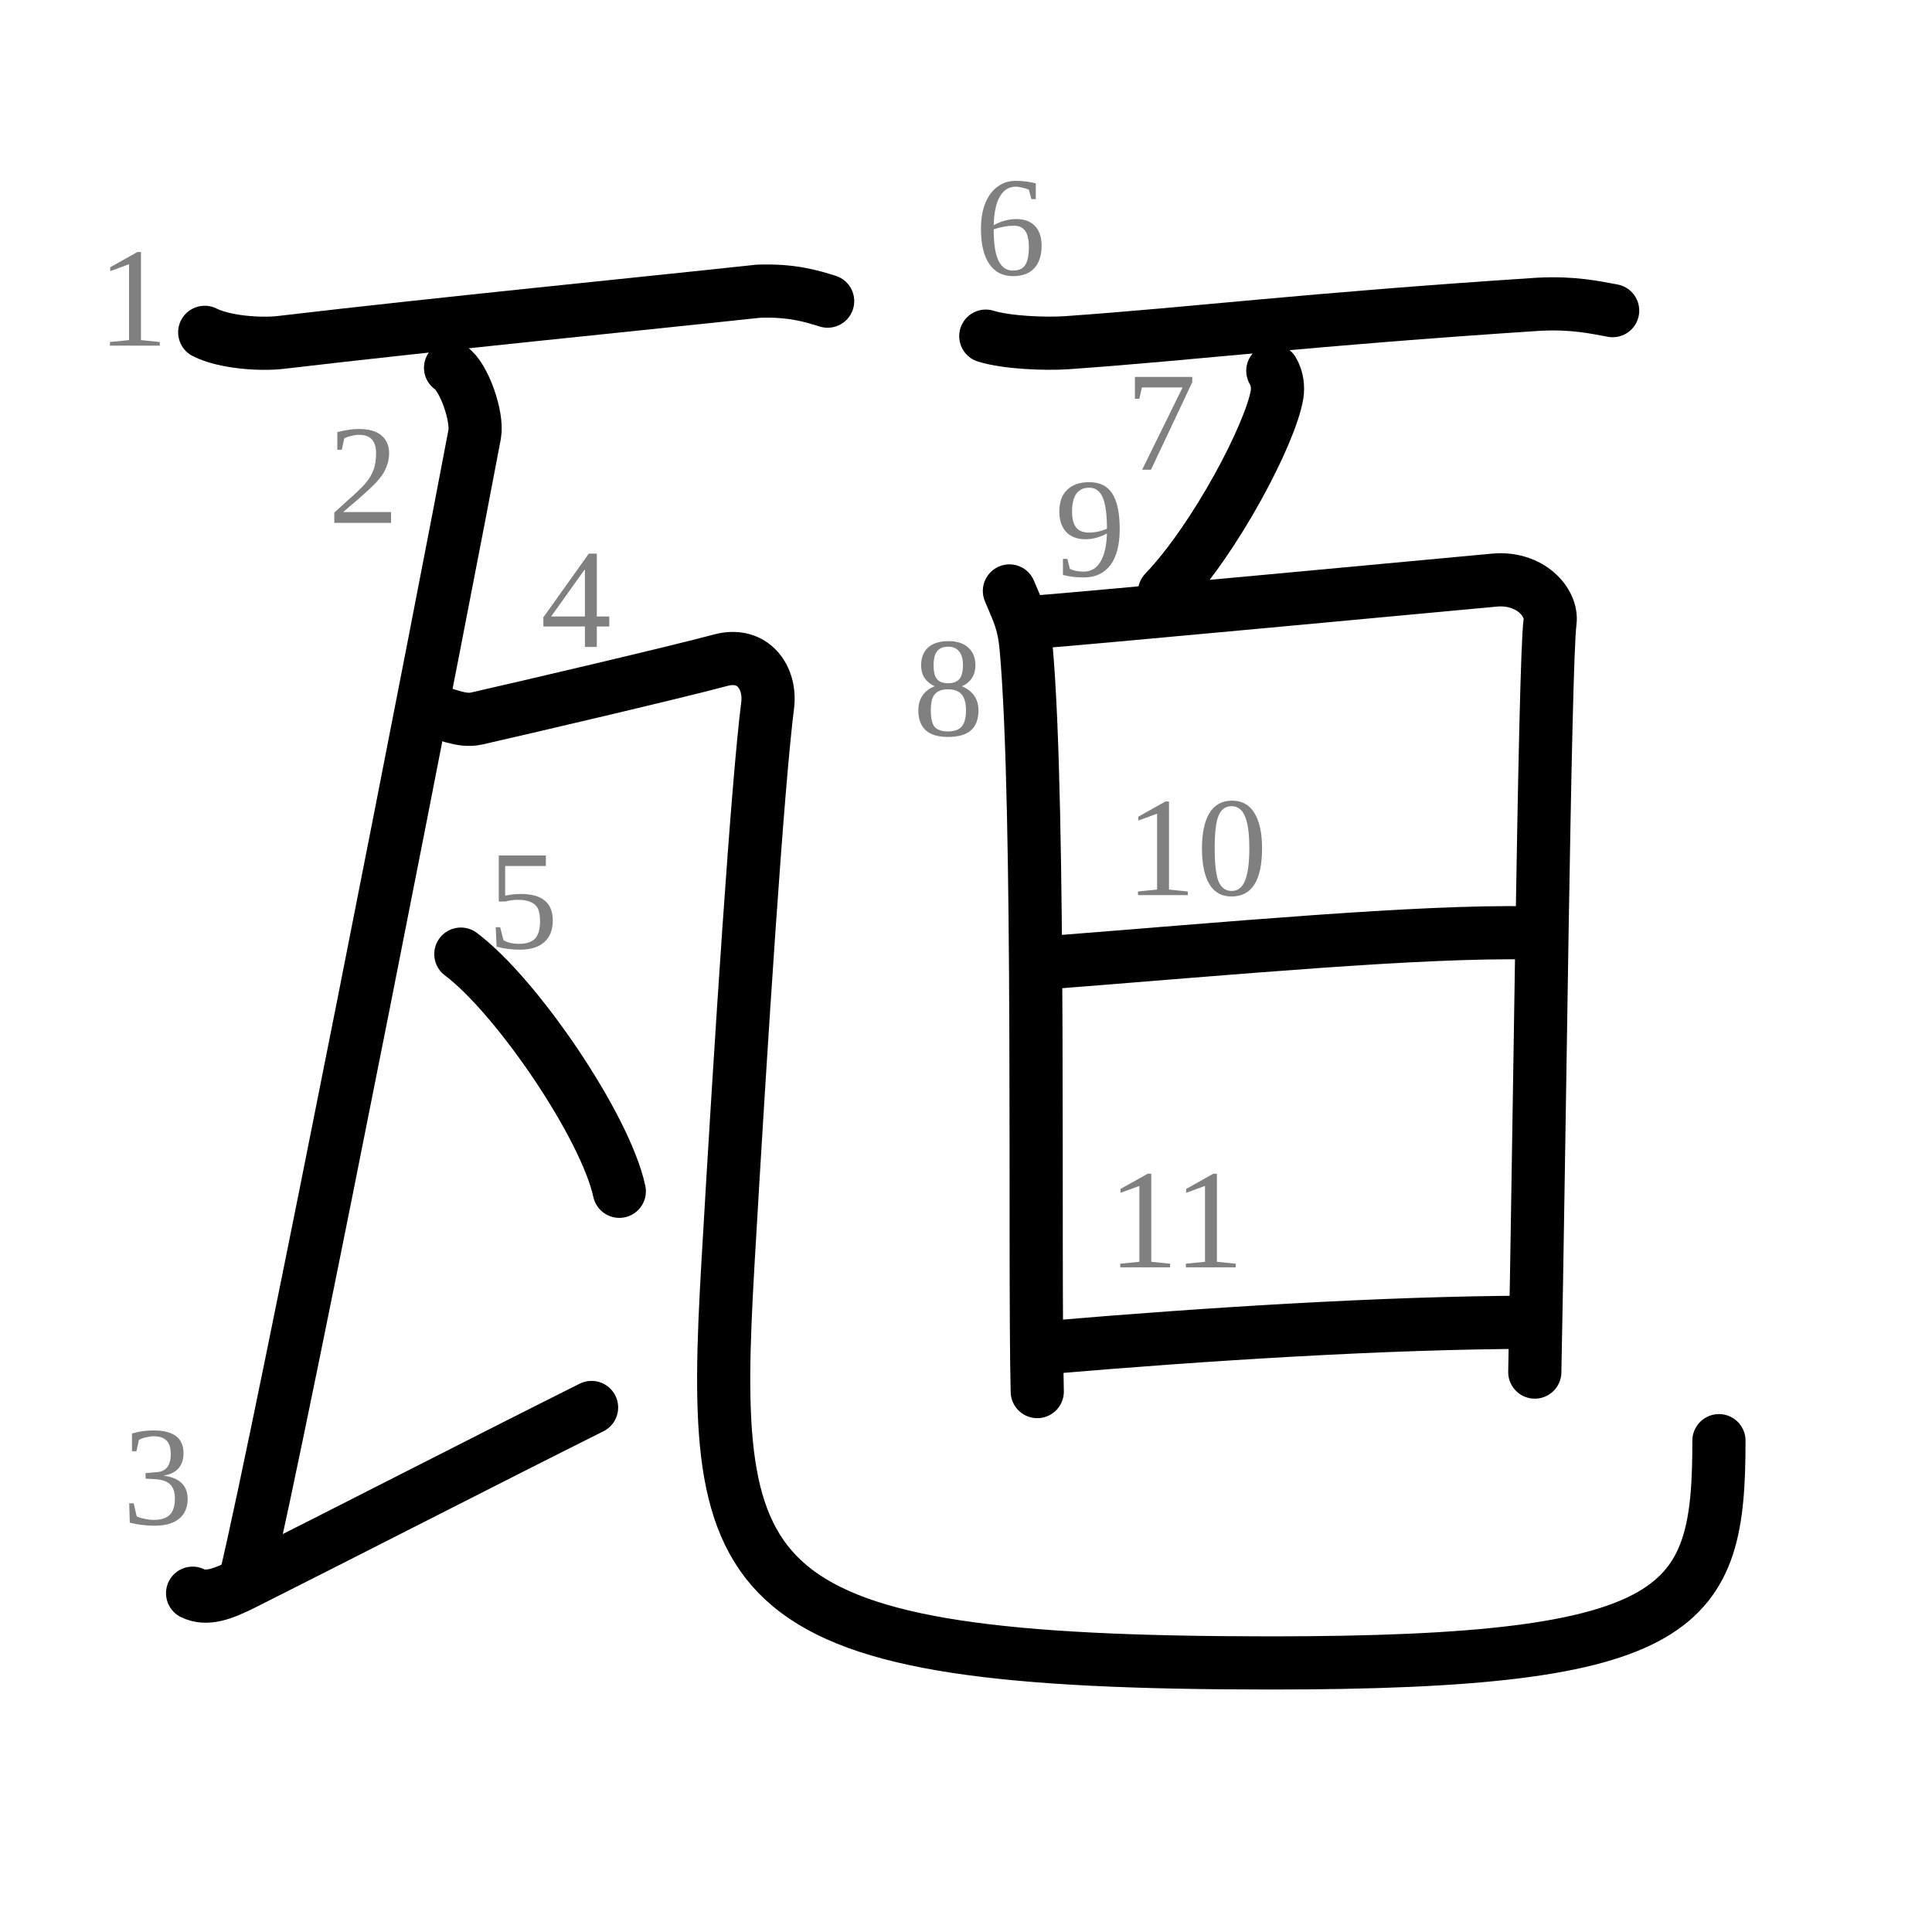
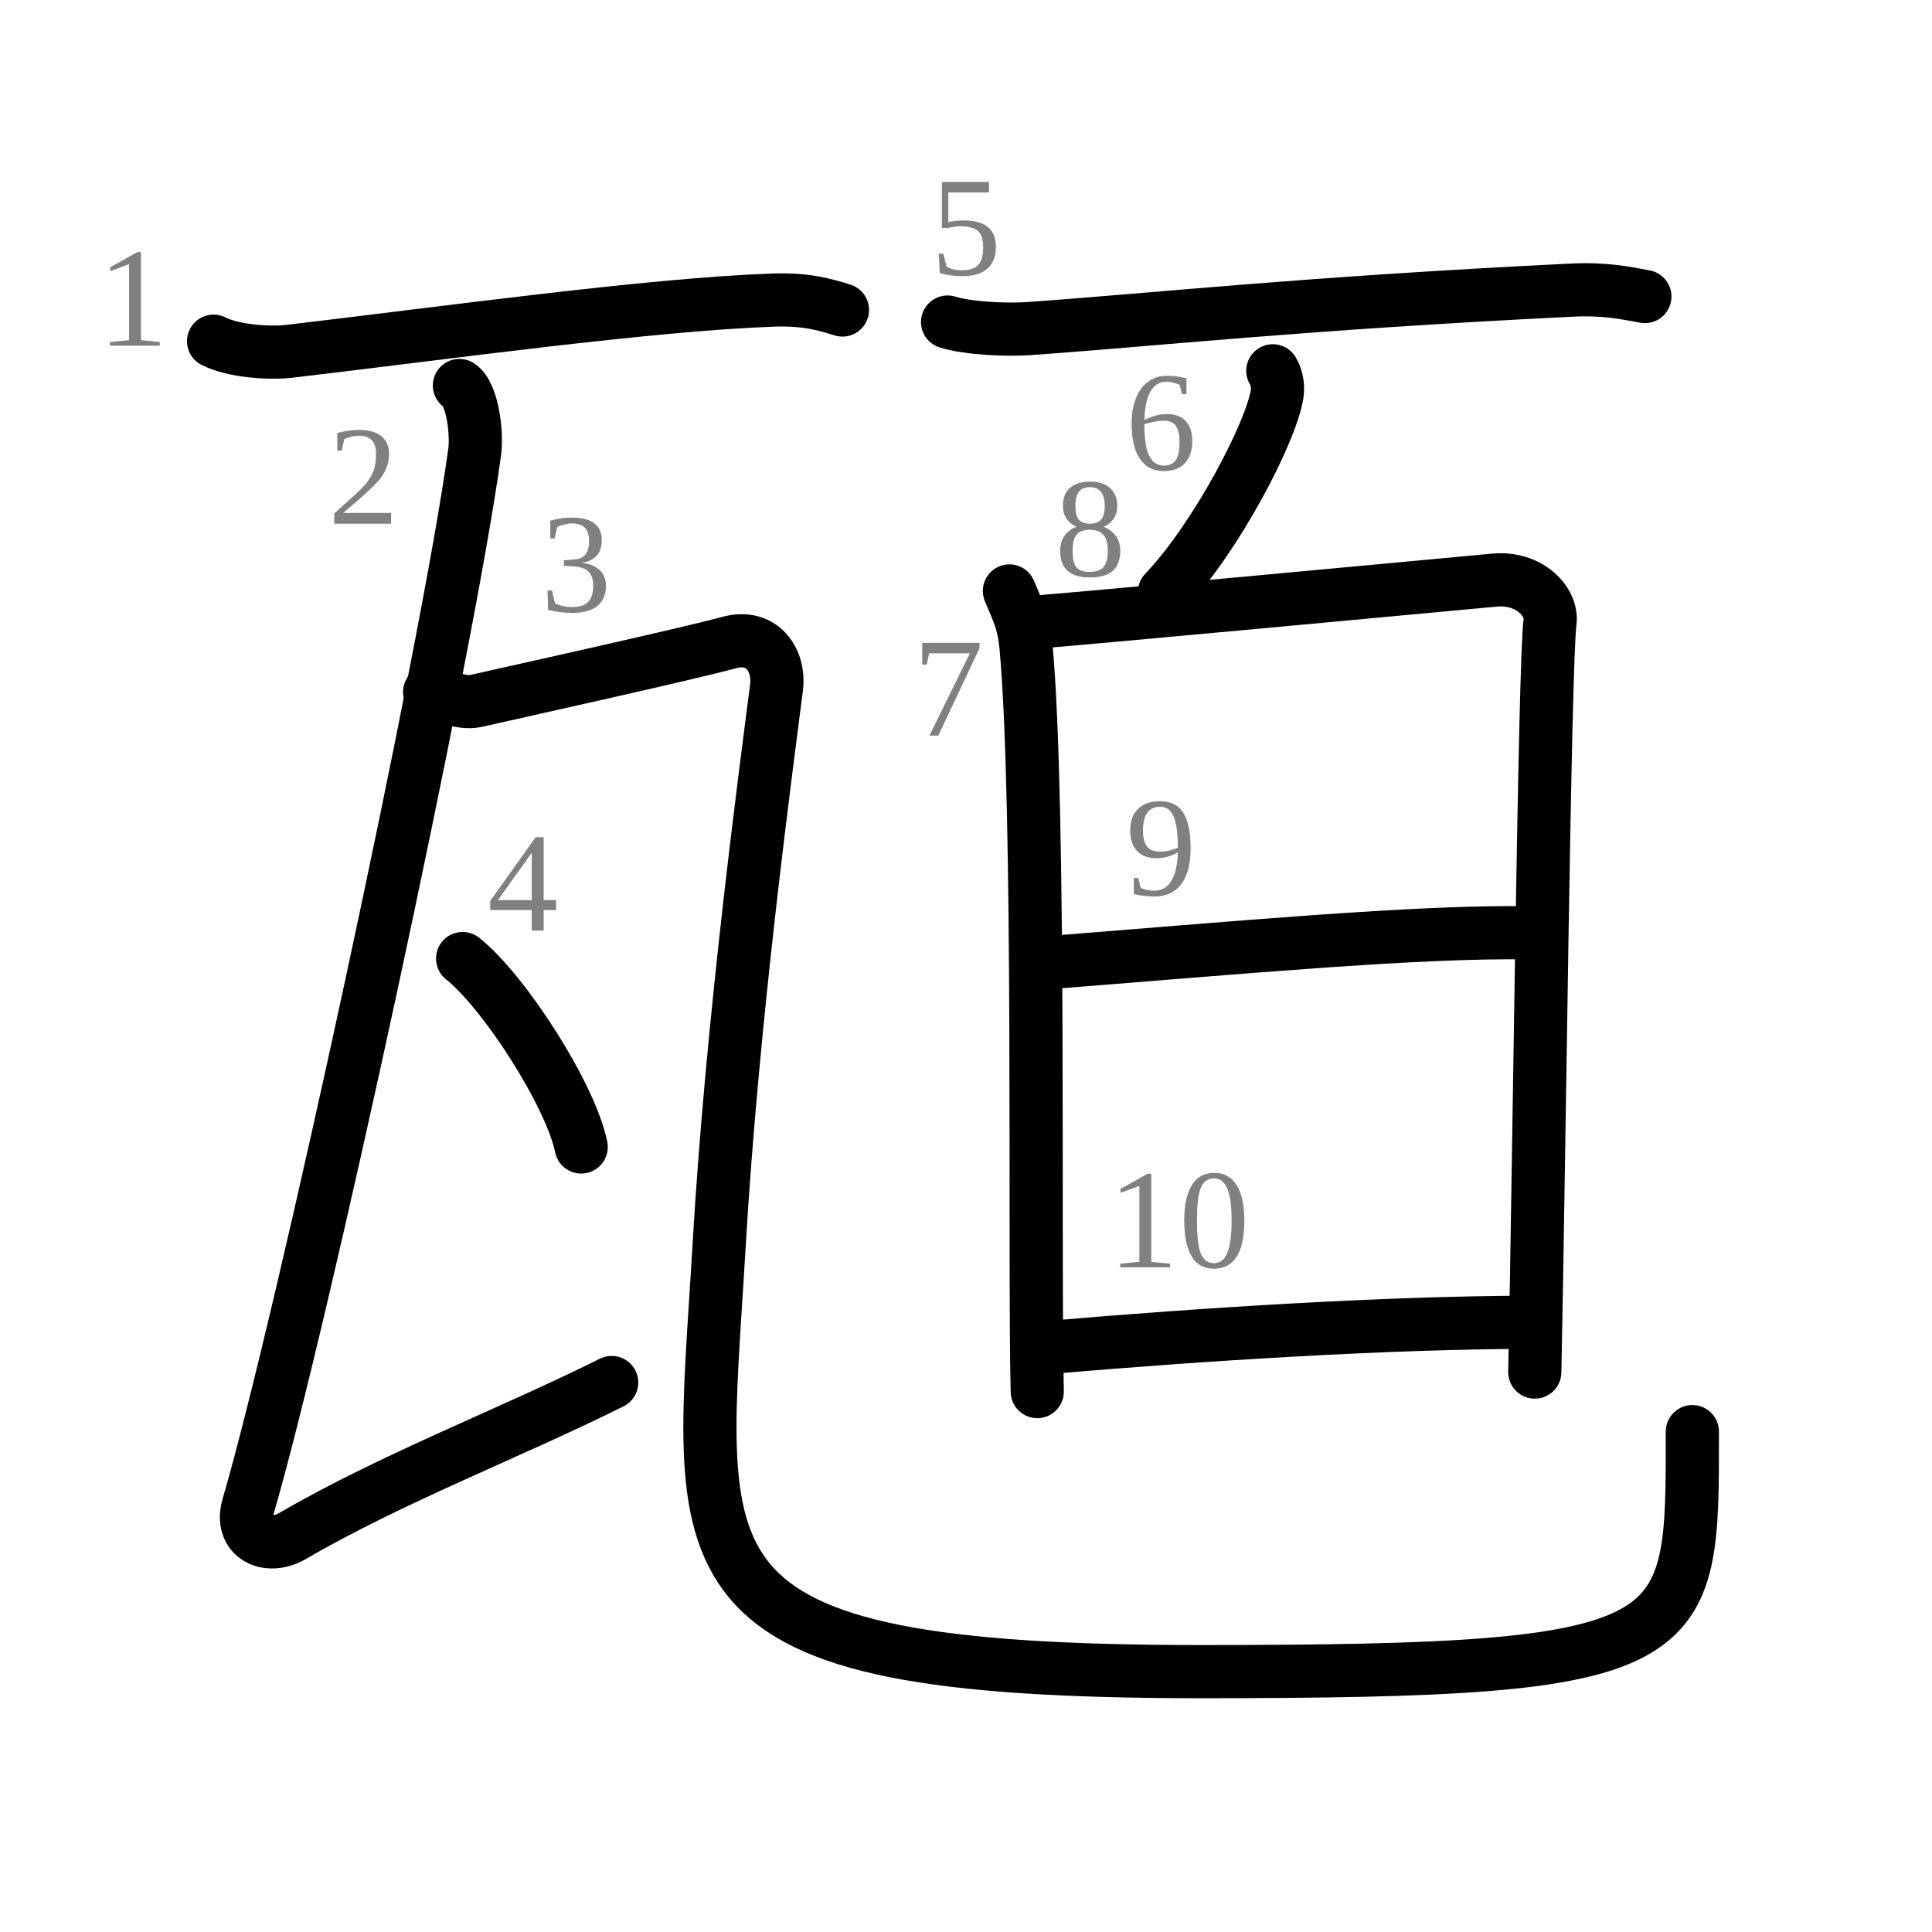
<svg xmlns="http://www.w3.org/2000/svg" xmlns:ns1="http://kanjivg.tagaini.net" width="109" height="109" viewBox="0 0 109 109">
  <g id="kvg:StrokePaths_074f8" style="fill:none;stroke:#000000;stroke-width:3;stroke-linecap:round;stroke-linejoin:round;">
    <g id="kvg:074f8" ns1:element="瓸">
      <g id="kvg:074f8-g1" ns1:element="瓦" ns1:position="nyo" ns1:radical="general">
-         <path id="kvg:074f8-s1" ns1:type="㇐" d="M11.55,18.75 c 1.12,0.57 3.17,0.7 4.28,0.57 8.91,-1.05 20.438,-2.186 26.954,-2.89 1.86,-0.07 2.98,0.27 3.91,0.56" />
-         <path id="kvg:074f8-s2" ns1:type="㇑" d="M 25.42,20.75 c 0.76,0.5 1.54,2.76 1.36,3.75 -1.45,7.75 -10.961,56.475 -12.961,64.705" />
-         <path id="kvg:074f8-s3" ns1:type="㇀" d="M 10.867,89.886 c 0.772,0.378 1.659,0.071 2.861,-0.533 5.753,-2.89 13.997,-7.125 19.647,-9.945" />
-         <path id="kvg:074f8-s4" ns1:type="㇈" d="M24.24,40.04c0.87,0.21,1.79,0.69,2.64,0.5c2.39-0.54,11.41-2.65,13.77-3.29c1.85-0.5,2.85,1,2.66,2.53c-0.57,4.49-1.5,18.73-2.24,31.51C40,89.75,41.25,93.82,71.73,93.82c23.52,0,25.25-3.07,25.25-12.54" />
+         <path id="kvg:074f8-s1" ns1:type="㇐" d="M12.05,19.25c1.12,0.57,3.17,0.7,4.28,0.57c8.91-1.05,20.32-2.64,27.29-2.89c1.86-0.07,2.98,0.27,3.91,0.56" />
+         <path id="kvg:074f8-s2" ns1:type="㇄" d="M25.92,21.75c0.76,0.5,1,2.75,0.86,3.75C25.25,36.75,17,74.75,14,84.98c-0.5,1.71,1.06,2.52,2.52,1.67c5.54-3.23,12.34-5.83,17.99-8.65" />
+         <path id="kvg:074f8-s3" ns1:type="㇈" d="M24.24,39.04c0.87,0.21,1.79,0.69,2.64,0.5c2.39-0.54,11.91-2.65,14.27-3.29c1.85-0.5,2.85,1,2.66,2.53c-0.57,4.49-2.5,18.73-3.24,31.51c-1.07,18.45-3.32,24.02,27.16,24.02c28.02,0,27.75-1.32,27.75-13.54" />
        <g id="kvg:074f8-g2" ns1:element="丶">
-           <path id="kvg:074f8-s5" ns1:type="㇔" d="M26,53.83c3.15,2.36,8.15,9.71,8.94,13.38" />
+           <path id="kvg:074f8-s4" ns1:type="㇔" d="M26.1,54.08c2.36,1.88,6.1,7.71,6.69,10.63" />
        </g>
      </g>
      <g id="kvg:074f8-g3" ns1:element="百">
        <g id="kvg:074f8-g4" ns1:position="top">
-           <path id="kvg:074f8-s6" ns1:type="㇐" d="M 55.617,18.965 c 1.19,0.37 3.37,0.45 4.56,0.37 7.47,-0.53 13.32,-1.296 26.636,-2.17 1.98,-0.1 3.17,0.18 4.17,0.36" />
+           <path id="kvg:074f8-s5" ns1:type="㇐" d="M53.46,18.17c1.19,0.37,3.37,0.45,4.56,0.37c7.47-0.53,15.25-1.41,30.61-2.17c1.98-0.1,3.17,0.18,4.17,0.36" />
        </g>
        <g id="kvg:074f8-g5" ns1:position="bottom">
          <g id="kvg:074f8-g6" ns1:position="top">
-             <path id="kvg:074f8-s7" ns1:type="㇔" d="M71.81,20.92c0.26,0.43,0.3,0.95,0.24,1.33c-0.36,2.21-3.5,8.18-6.35,11.15" />
+             <path id="kvg:074f8-s6" ns1:type="㇔" d="M71.81,20.92c0.26,0.43,0.3,0.95,0.24,1.33c-0.36,2.21-3.5,8.18-6.35,11.15" />
          </g>
          <g id="kvg:074f8-g7" ns1:element="日" ns1:position="bottom">
-             <path id="kvg:074f8-s8" ns1:type="㇑" d="M56.95,33.34c0.46,1.12,0.8,1.69,0.94,3.18c0.82,9.04,0.45,34.62,0.63,41.99" />
-             <path id="kvg:074f8-s9" ns1:type="㇕a" d="M58.16,35.12c2.64-0.19,23.75-2.17,26.15-2.39c2-0.19,3.29,1.25,3.14,2.36c-0.31,2.24-0.61,30.39-0.86,42.32" />
-             <path id="kvg:074f8-s10" ns1:type="㇐a" d="M58.77,54.34c10.73-0.84,21.27-1.83,27.6-1.71" />
-             <path id="kvg:074f8-s11" ns1:type="㇐a" d="M59.29,76.01c8.67-0.74,18.9-1.39,27.05-1.41" />
+             <path id="kvg:074f8-s7" ns1:type="㇑" d="M56.95,33.34c0.46,1.12,0.8,1.69,0.94,3.18c0.82,9.04,0.45,34.62,0.63,41.99" />
+             <path id="kvg:074f8-s8" ns1:type="㇕a" d="M58.16,35.12c2.64-0.19,23.75-2.17,26.15-2.39c2-0.19,3.29,1.25,3.14,2.36c-0.31,2.24-0.61,30.39-0.86,42.32" />
+             <path id="kvg:074f8-s9" ns1:type="㇐a" d="M58.77,54.34c10.73-0.84,21.27-1.83,27.6-1.71" />
+             <path id="kvg:074f8-s10" ns1:type="㇐a" d="M59.29,76.01c8.67-0.74,18.9-1.39,27.05-1.41" />
          </g>
        </g>
      </g>
    </g>
  </g>
  <g id="kvg:StrokeNumbers_074f8" style="font-size:8;fill:#808080">
    <text transform="matrix(1 0 0 1 5.50 19.50)">1</text>
-     <text transform="matrix(1 0 0 1 18.50 29.50)">2</text>
-     <text transform="matrix(1 0 0 1 6.9 86)">3</text>
-     <text transform="matrix(1 0 0 1 30.50 36.50)">4</text>
-     <text transform="matrix(1 0 0 1 27.50 53.50)">5</text>
-     <text transform="matrix(1 0 0 1 55 15.50)">6</text>
-     <text transform="matrix(1 0 0 1 63.50 26.50)">7</text>
-     <text transform="matrix(1 0 0 1 51.50 41.50)">8</text>
-     <text transform="matrix(1 0 0 1 59.50 32.50)">9</text>
-     <text transform="matrix(1 0 0 1 63.50 50.50)">10</text>
-     <text transform="matrix(1 0 0 1 62.50 71.50)">11</text>
+     <text transform="matrix(1 0 0 1 18.50 29.55)">2</text>
+     <text transform="matrix(1 0 0 1 30.50 34.50)">3</text>
+     <text transform="matrix(1 0 0 1 27.50 52.50)">4</text>
+     <text transform="matrix(1 0 0 1 52.50 15.50)">5</text>
+     <text transform="matrix(1 0 0 1 63.50 26.50)">6</text>
+     <text transform="matrix(1 0 0 1 51.50 41.50)">7</text>
+     <text transform="matrix(1 0 0 1 59.50 32.50)">8</text>
+     <text transform="matrix(1 0 0 1 63.50 50.50)">9</text>
+     <text transform="matrix(1 0 0 1 62.50 71.50)">10</text>
  </g>
</svg>
